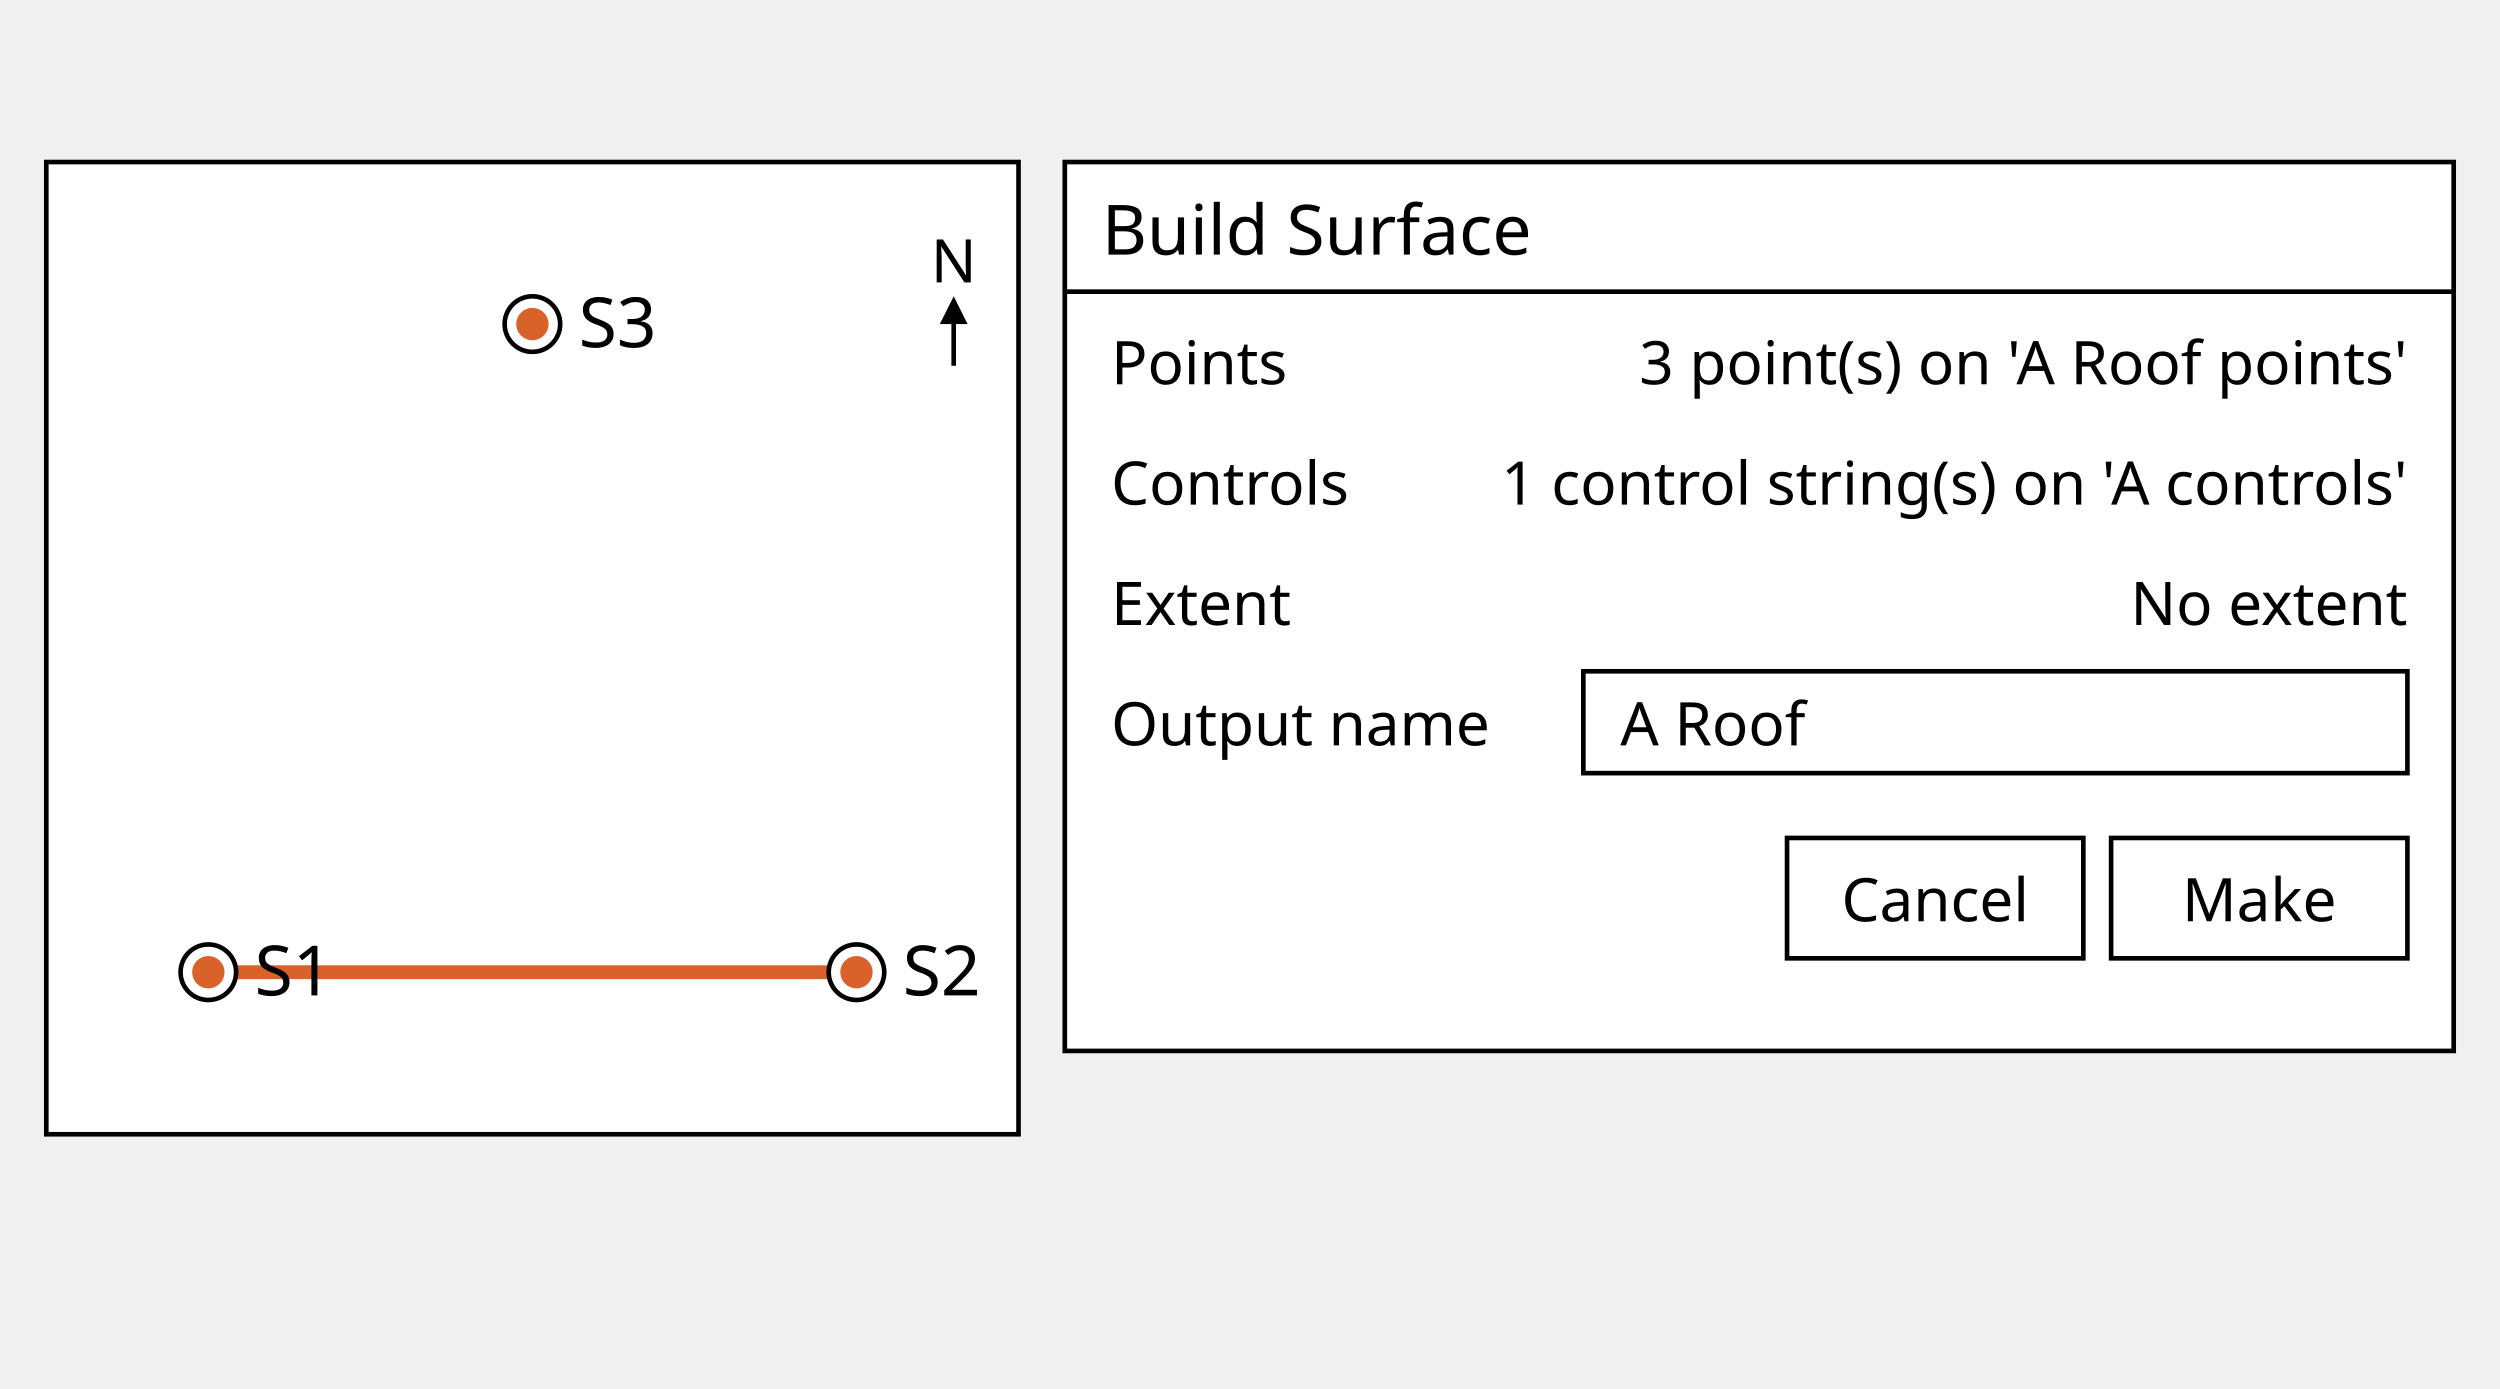
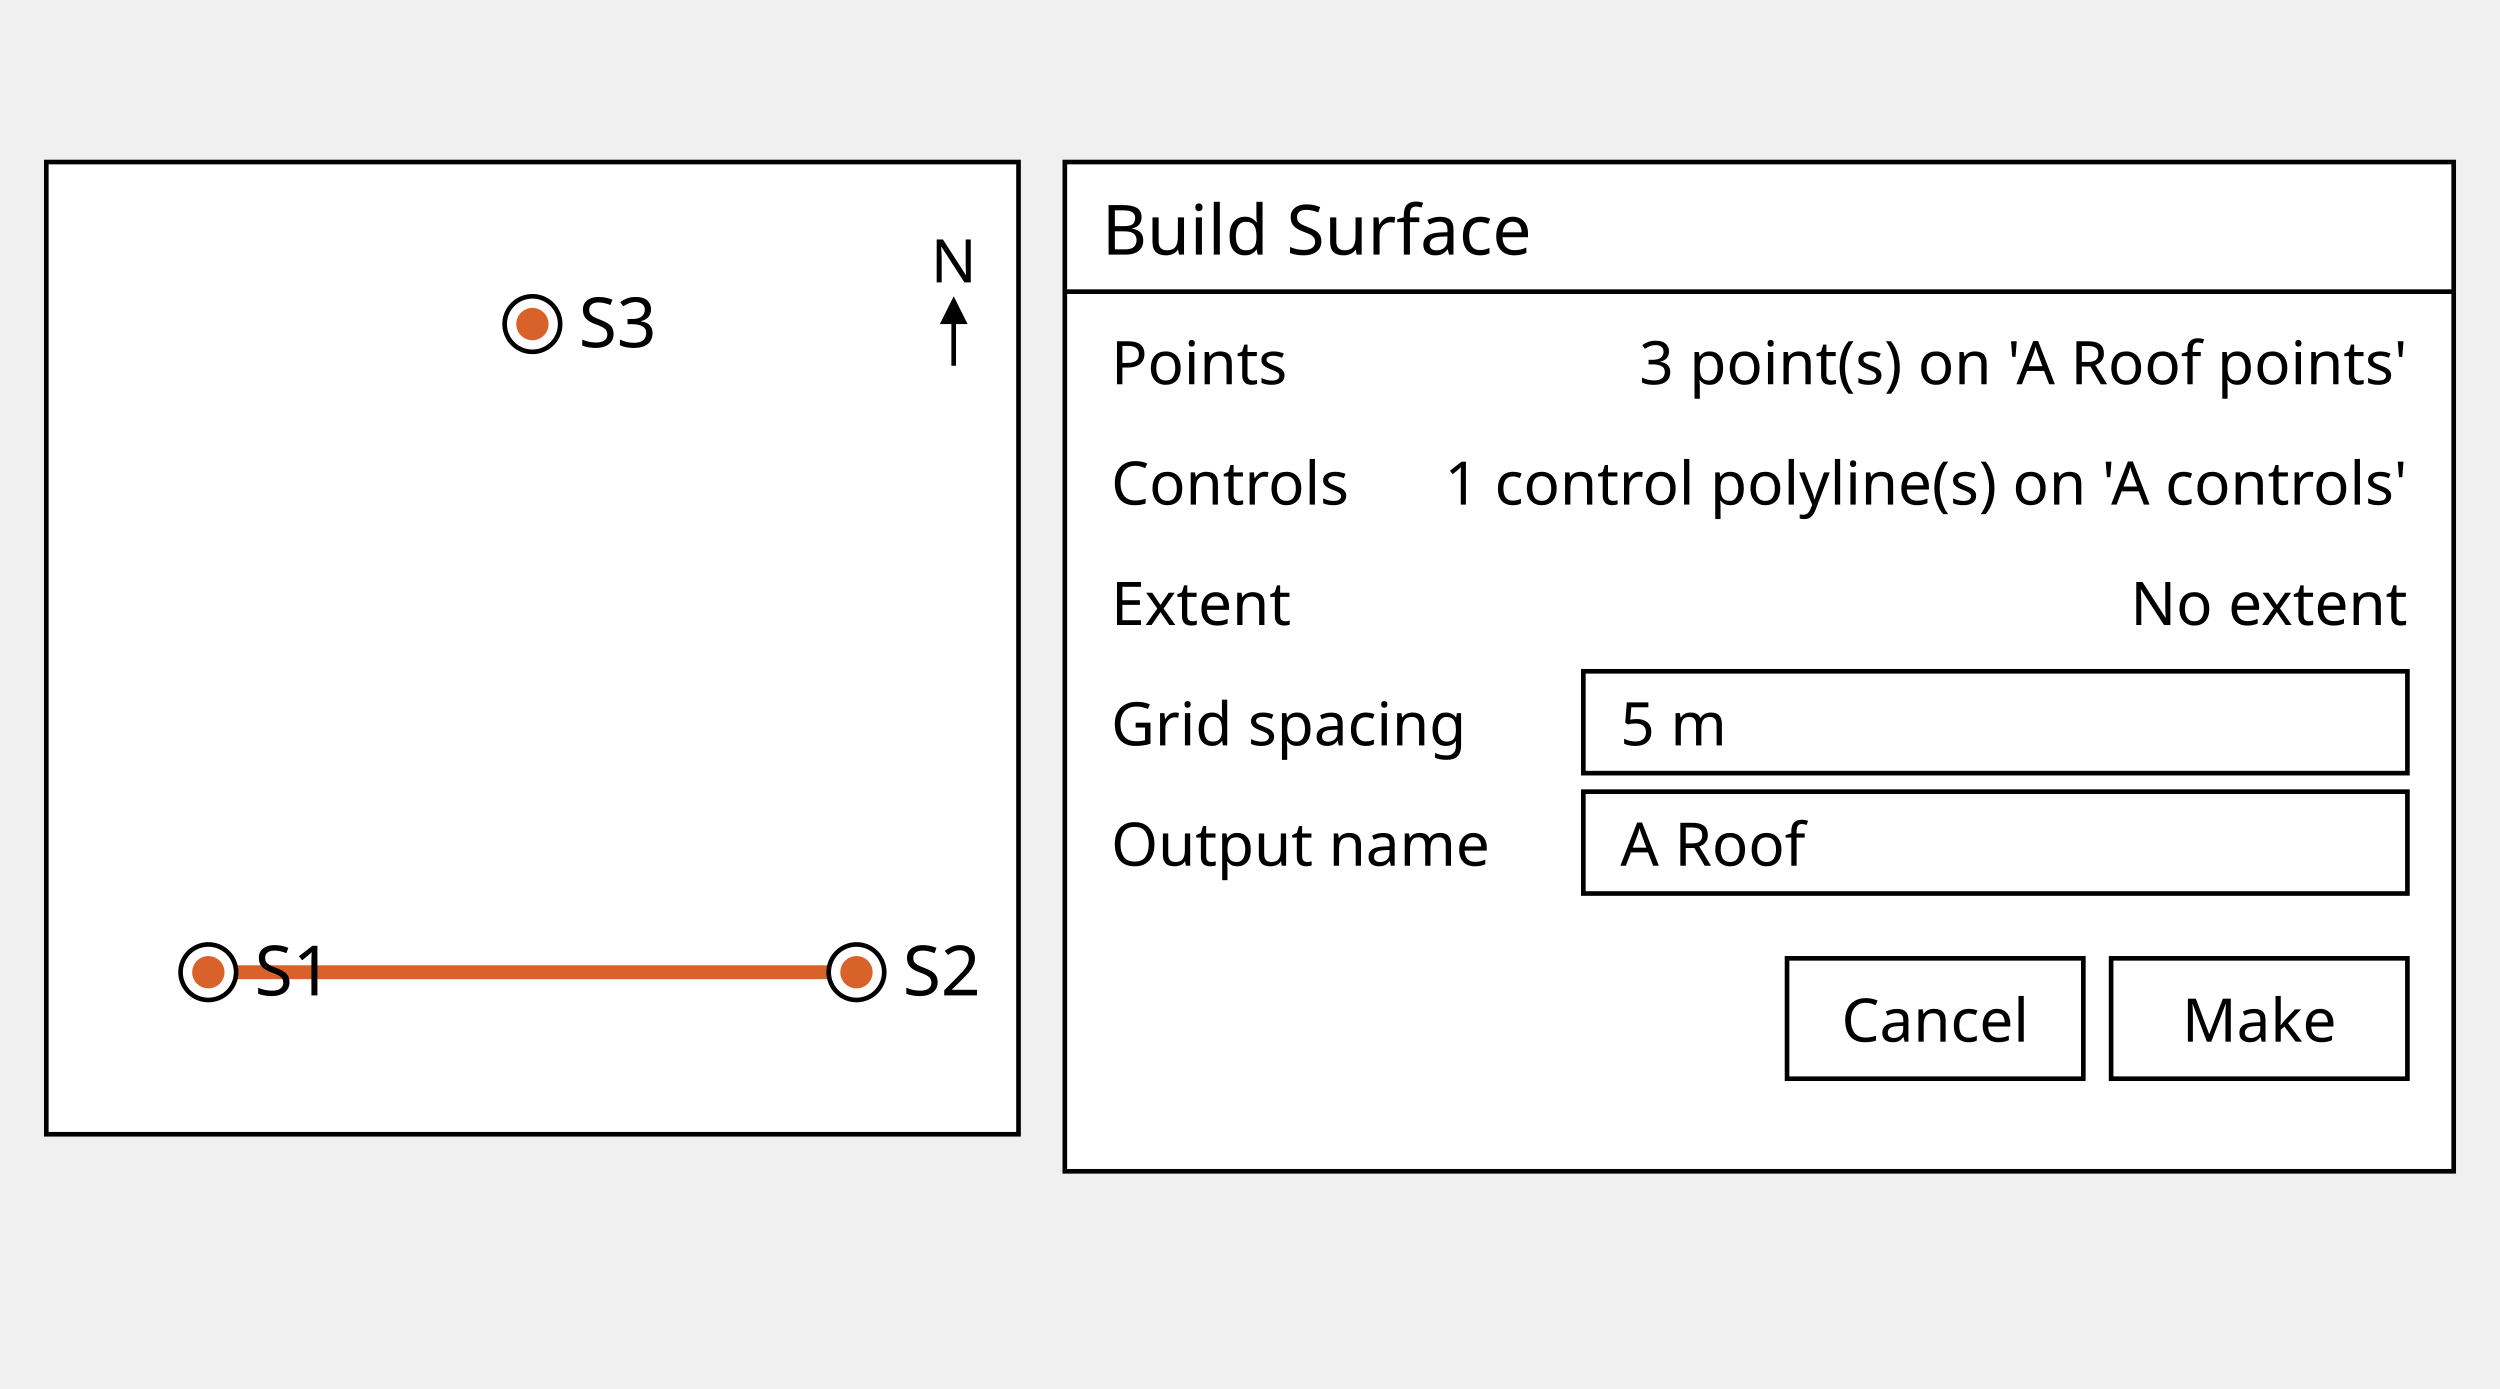
- <svg xmlns="http://www.w3.org/2000/svg" viewBox="0 0 540 300" width="540" height="300" role="img" aria-label="Geology workspace, plan view: Build Surface dialog open with Points, Controls and Extent lines and the Make button">
+ <svg xmlns="http://www.w3.org/2000/svg" viewBox="0 0 540 300" width="540" height="300" role="img" aria-label="Geology workspace, plan view: Build Surface dialog open with Points, Controls, Extent and Grid spacing lines and the Make button">
  <g stroke="#000" stroke-width="1" fill="#fff" font-family="sans-serif" transform="translate(-5,0)">
    <rect x="15" y="35" width="210" height="210" />
    <polyline points="50.0,210.0 120.0,210.0 190.0,210.0" stroke="#d9622b" stroke-width="3" fill="none" />
    <circle cx="50.0" cy="210.0" r="6" />
    <circle cx="50.0" cy="210.0" r="3" fill="#d9622b" stroke="#d9622b" />
    <circle cx="190.0" cy="210.0" r="6" />
    <circle cx="190.0" cy="210.0" r="3" fill="#d9622b" stroke="#d9622b" />
    <circle cx="120.0" cy="70.0" r="6" />
    <circle cx="120.0" cy="70.0" r="3" fill="#d9622b" stroke="#d9622b" />
  </g>
  <g font-family="sans-serif" fill="#000" transform="translate(-5,0)">
    <text x="60.0" y="215.0" font-size="15" text-anchor="start">S1</text>
    <text x="200.0" y="215.0" font-size="15" text-anchor="start">S2</text>
    <text x="130.0" y="75.0" font-size="15" text-anchor="start">S3</text>
    <text x="211" y="61" font-size="13" text-anchor="middle">N</text>
    <line x1="211" y1="79" x2="211" y2="65" stroke="#000" stroke-width="1" />
    <path d="M211 64 l-3 6 l6 0 z" />
  </g>
  <g stroke="#000" stroke-width="1" fill="#fff">
-     <rect x="230" y="35" width="300" height="192" />
+     <rect x="230" y="35" width="300" height="218" />
    <line x1="230" y1="63" x2="530" y2="63" />
    <rect x="342" y="145" width="178" height="22" />
+     <rect x="342" y="171" width="178" height="22" />
  </g>
  <g font-family="sans-serif" fill="#000">
    <text x="238" y="55" font-size="15" text-anchor="start">Build Surface</text>
    <text x="240" y="83" font-size="13" text-anchor="start">Points</text>
    <text x="520" y="83" font-size="13" text-anchor="end">3 point(s) on 'A Roof points'</text>
    <text x="240" y="109" font-size="13" text-anchor="start">Controls</text>
-     <text x="520" y="109" font-size="13" text-anchor="end">1 control string(s) on 'A controls'</text>
+     <text x="520" y="109" font-size="13" text-anchor="end">1 control polyline(s) on 'A controls'</text>
    <text x="240" y="135" font-size="13" text-anchor="start">Extent</text>
    <text x="520" y="135" font-size="13" text-anchor="end">No extent</text>
-     <text x="240" y="161" font-size="13" text-anchor="start">Output name</text>
-     <text x="350" y="161" font-size="13" text-anchor="start">A Roof</text>
+     <text x="240" y="161" font-size="13" text-anchor="start">Grid spacing</text>
+     <text x="350" y="161" font-size="13" text-anchor="start">5 m</text>
+     <text x="240" y="187" font-size="13" text-anchor="start">Output name</text>
+     <text x="350" y="187" font-size="13" text-anchor="start">A Roof</text>
  </g>
-   <rect x="386" y="181" width="64" height="26" fill="#fff" stroke="#000" stroke-width="1" />
-   <rect x="456" y="181" width="64" height="26" fill="#fff" stroke="#000" stroke-width="1" />
+   <rect x="386" y="207" width="64" height="26" fill="#fff" stroke="#000" stroke-width="1" />
+   <rect x="456" y="207" width="64" height="26" fill="#fff" stroke="#000" stroke-width="1" />
  <g font-family="sans-serif">
-     <text x="418" y="199" font-size="13" text-anchor="middle">Cancel</text>
-     <text x="488" y="199" font-size="13" text-anchor="middle">Make</text>
+     <text x="418" y="225" font-size="13" text-anchor="middle">Cancel</text>
+     <text x="488" y="225" font-size="13" text-anchor="middle">Make</text>
  </g>
</svg>
